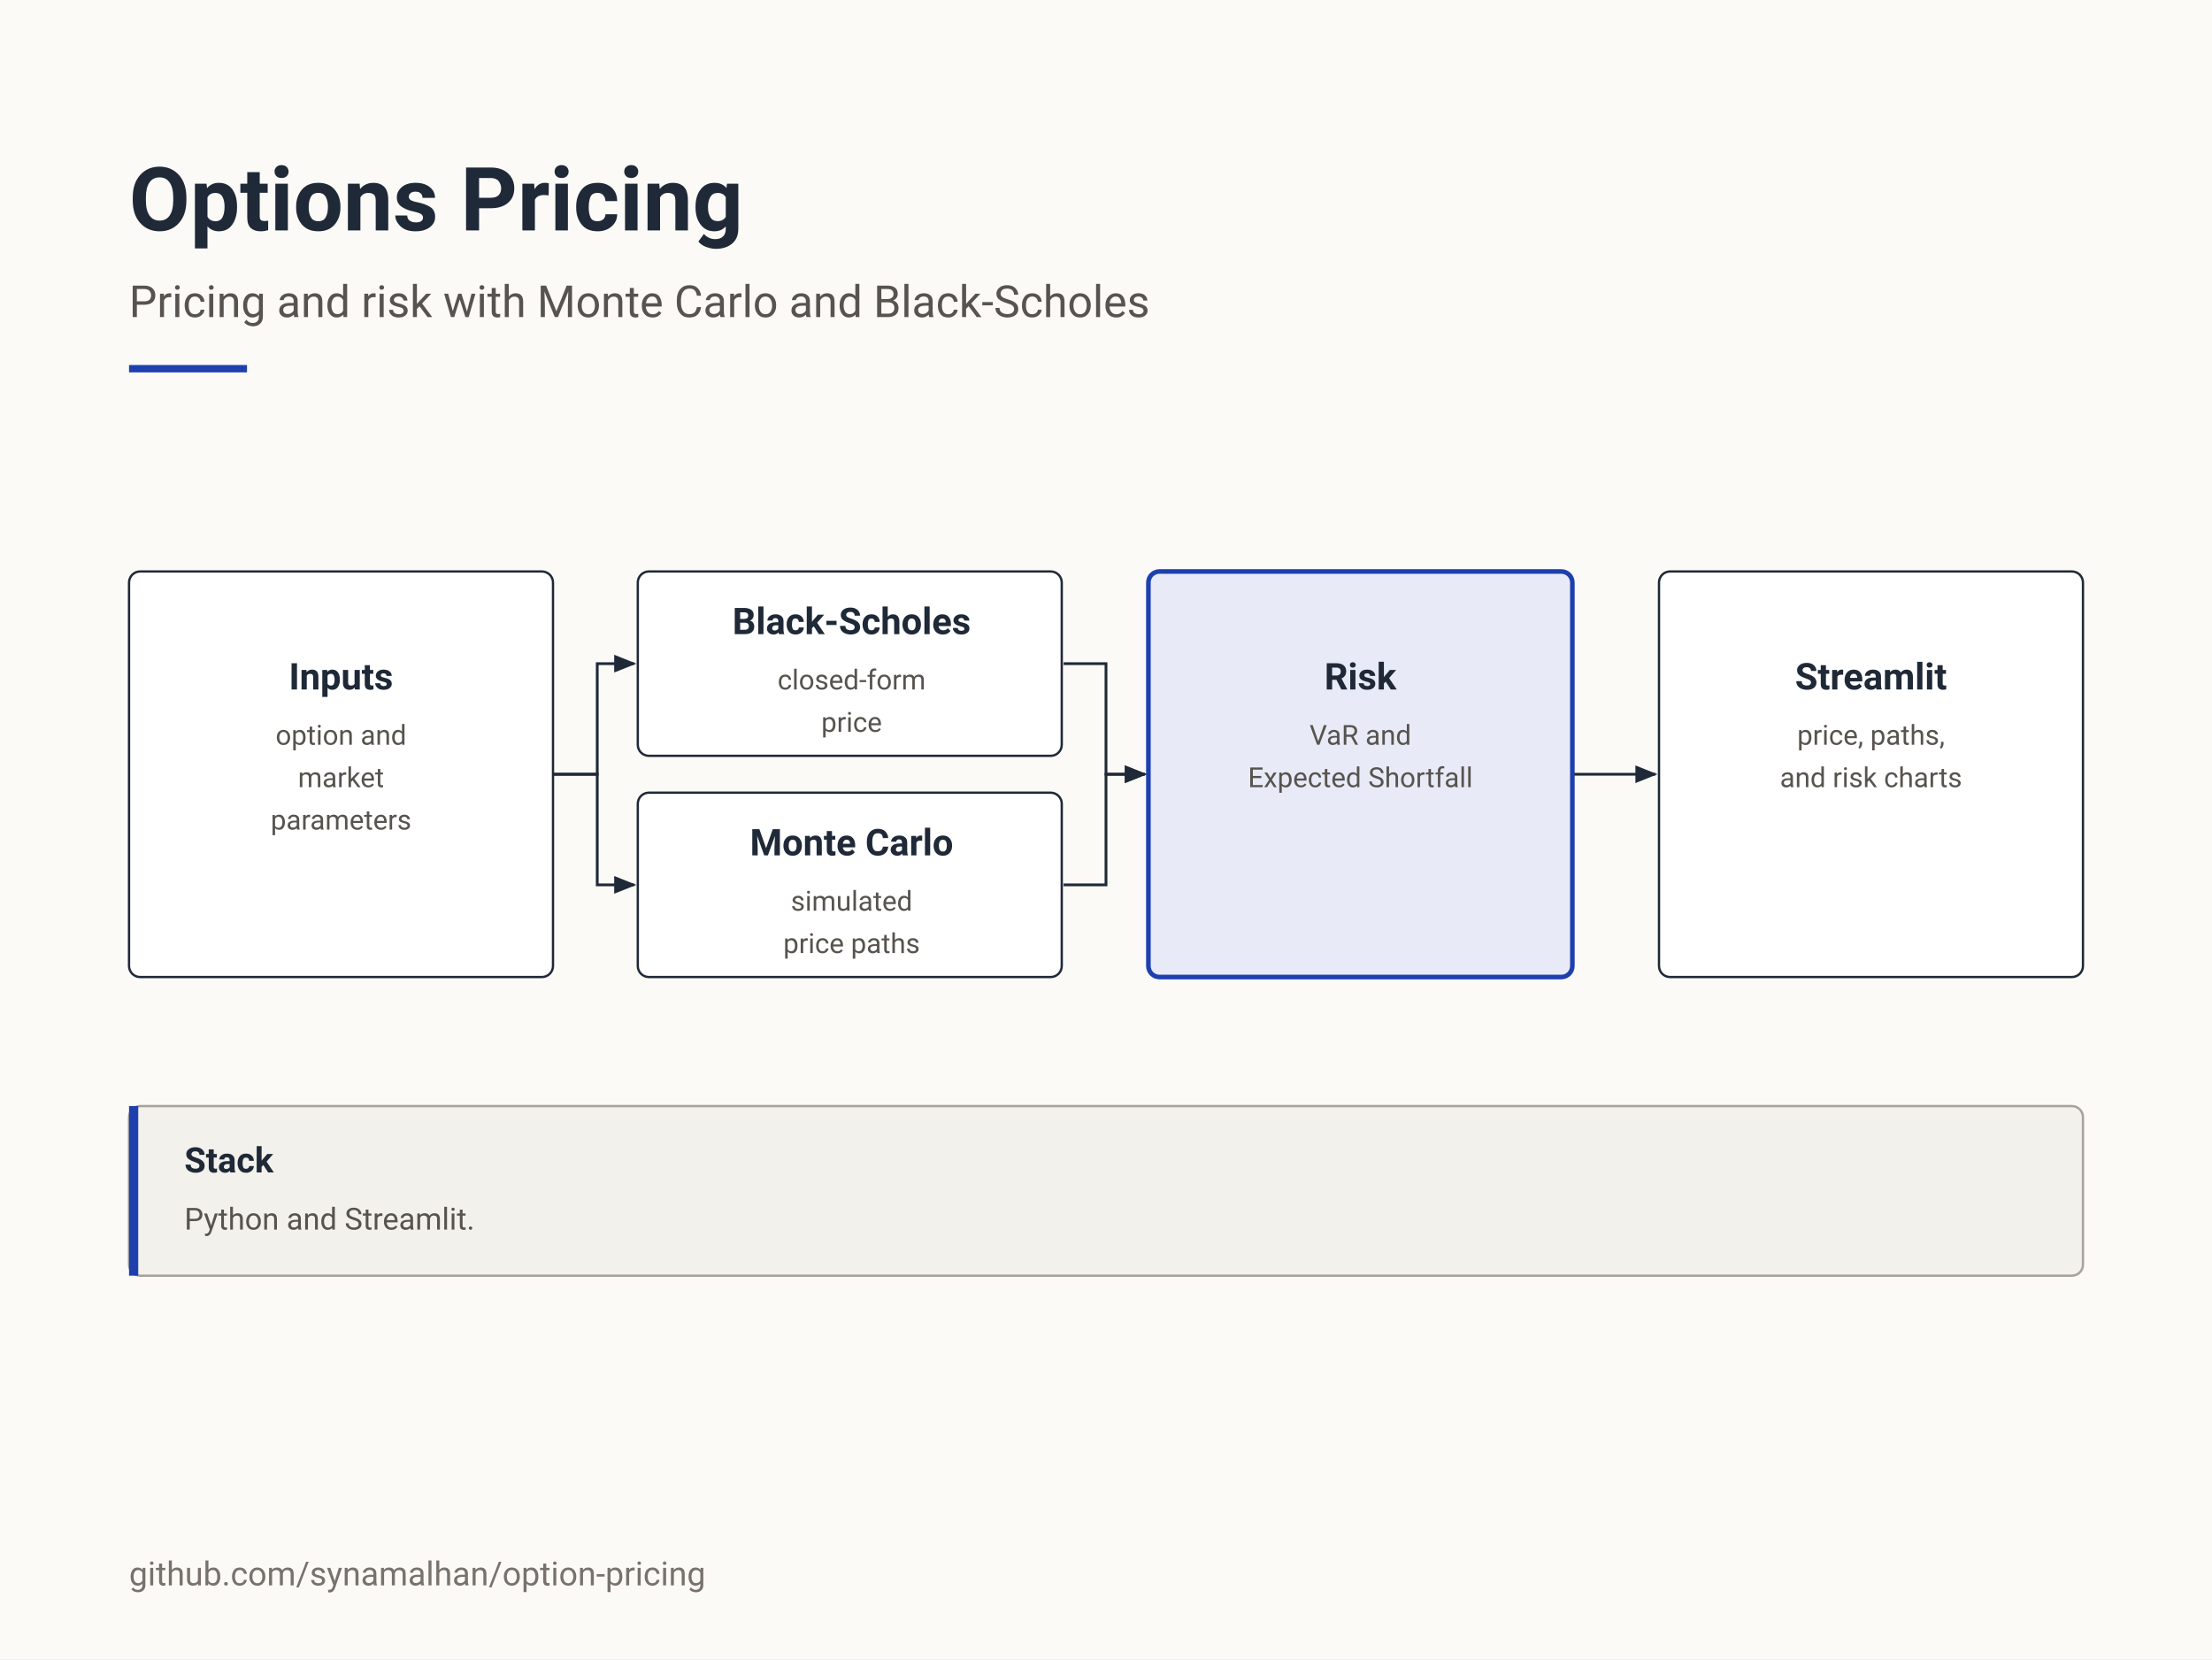
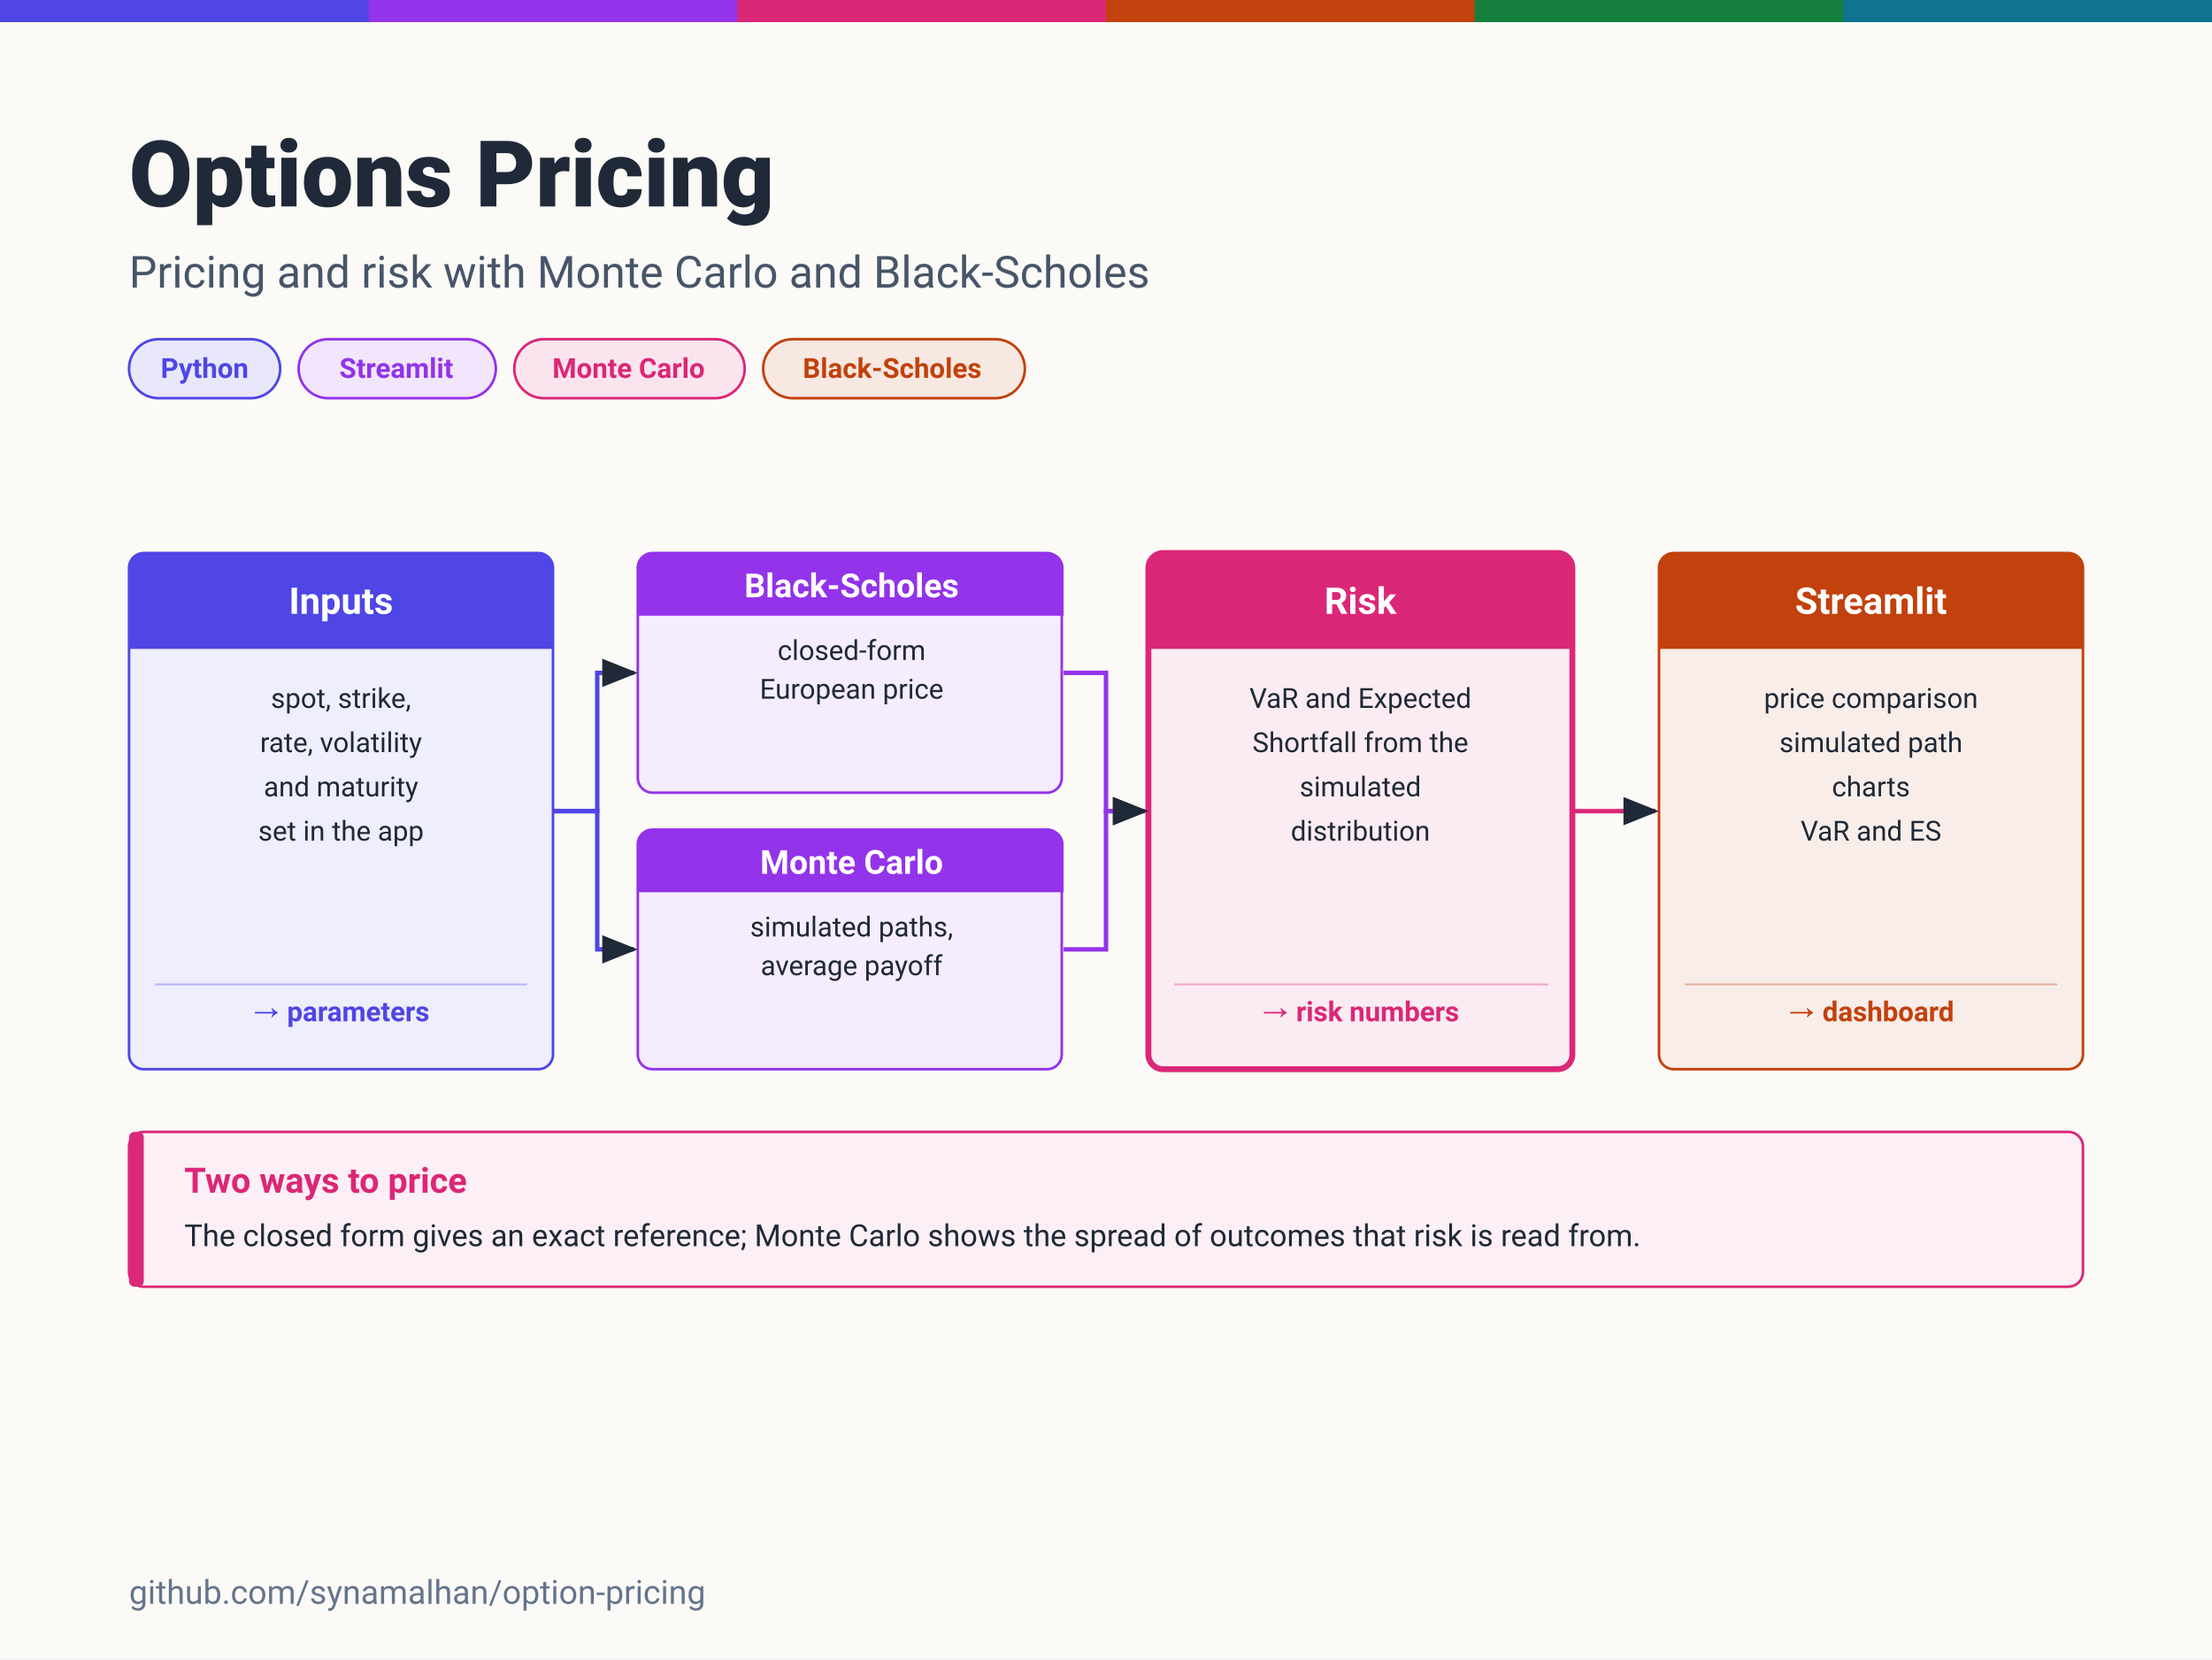
<svg xmlns="http://www.w3.org/2000/svg" viewBox="0 0 1200 900" width="1200" height="900" role="img" aria-labelledby="t">
  <defs>
    <marker id="a" viewBox="0 0 10 10" refX="9" refY="5" markerWidth="8" markerHeight="8" orient="auto">
      <path d="M0 1L10 5L0 9z" fill="#1f2937" />
    </marker>
  </defs>
  <rect width="1200" height="900" fill="#fbfaf7" />
-   <text x="70" y="125" font-family="system-ui,-apple-system,'Segoe UI',Roboto,Helvetica,Arial,sans-serif" font-size="48" font-weight="700" fill="#1f2937">Options Pricing</text>
-   <text x="70" y="172" font-family="system-ui,-apple-system,'Segoe UI',Roboto,Helvetica,Arial,sans-serif" font-size="24" fill="#57534e">Pricing and risk with Monte Carlo and Black-Scholes</text>
-   <rect x="70" y="198" width="64" height="4" fill="#1e40af" />
-   <rect x="70" y="310" width="230" height="220" rx="6" fill="#ffffff" stroke="#1f2937" stroke-width="1.25" />
-   <text x="185" y="374" text-anchor="middle" font-family="system-ui,-apple-system,'Segoe UI',Roboto,Helvetica,Arial,sans-serif" font-size="20" font-weight="700" fill="#1f2937">Inputs</text>
-   <text x="185" y="404" text-anchor="middle" font-family="system-ui,-apple-system,'Segoe UI',Roboto,Helvetica,Arial,sans-serif" font-size="15" fill="#57534e">option and</text>
-   <text x="185" y="427" text-anchor="middle" font-family="system-ui,-apple-system,'Segoe UI',Roboto,Helvetica,Arial,sans-serif" font-size="15" fill="#57534e">market</text>
-   <text x="185" y="450" text-anchor="middle" font-family="system-ui,-apple-system,'Segoe UI',Roboto,Helvetica,Arial,sans-serif" font-size="15" fill="#57534e">parameters</text>
-   <rect x="346" y="310" width="230" height="100" rx="6" fill="#ffffff" stroke="#1f2937" stroke-width="1.25" />
-   <text x="462" y="344" text-anchor="middle" font-family="system-ui,-apple-system,'Segoe UI',Roboto,Helvetica,Arial,sans-serif" font-size="20" font-weight="700" fill="#1f2937">Black-Scholes</text>
-   <text x="462" y="374" text-anchor="middle" font-family="system-ui,-apple-system,'Segoe UI',Roboto,Helvetica,Arial,sans-serif" font-size="15" fill="#57534e">closed-form</text>
-   <text x="462" y="397" text-anchor="middle" font-family="system-ui,-apple-system,'Segoe UI',Roboto,Helvetica,Arial,sans-serif" font-size="15" fill="#57534e">price</text>
-   <rect x="346" y="430" width="230" height="100" rx="6" fill="#ffffff" stroke="#1f2937" stroke-width="1.25" />
-   <text x="462" y="464" text-anchor="middle" font-family="system-ui,-apple-system,'Segoe UI',Roboto,Helvetica,Arial,sans-serif" font-size="20" font-weight="700" fill="#1f2937">Monte Carlo</text>
-   <text x="462" y="494" text-anchor="middle" font-family="system-ui,-apple-system,'Segoe UI',Roboto,Helvetica,Arial,sans-serif" font-size="15" fill="#57534e">simulated</text>
-   <text x="462" y="517" text-anchor="middle" font-family="system-ui,-apple-system,'Segoe UI',Roboto,Helvetica,Arial,sans-serif" font-size="15" fill="#57534e">price paths</text>
-   <rect x="623" y="310" width="230" height="220" rx="6" fill="#e8ebf7" stroke="#1e40af" stroke-width="2.5" />
-   <text x="738" y="374" text-anchor="middle" font-family="system-ui,-apple-system,'Segoe UI',Roboto,Helvetica,Arial,sans-serif" font-size="20" font-weight="700" fill="#1f2937">Risk</text>
-   <text x="738" y="404" text-anchor="middle" font-family="system-ui,-apple-system,'Segoe UI',Roboto,Helvetica,Arial,sans-serif" font-size="15" fill="#57534e">VaR and</text>
-   <text x="738" y="427" text-anchor="middle" font-family="system-ui,-apple-system,'Segoe UI',Roboto,Helvetica,Arial,sans-serif" font-size="15" fill="#57534e">Expected Shortfall</text>
-   <rect x="900" y="310" width="230" height="220" rx="6" fill="#ffffff" stroke="#1f2937" stroke-width="1.25" />
-   <text x="1015" y="374" text-anchor="middle" font-family="system-ui,-apple-system,'Segoe UI',Roboto,Helvetica,Arial,sans-serif" font-size="20" font-weight="700" fill="#1f2937">Streamlit</text>
-   <text x="1015" y="404" text-anchor="middle" font-family="system-ui,-apple-system,'Segoe UI',Roboto,Helvetica,Arial,sans-serif" font-size="15" fill="#57534e">price, paths,</text>
-   <text x="1015" y="427" text-anchor="middle" font-family="system-ui,-apple-system,'Segoe UI',Roboto,Helvetica,Arial,sans-serif" font-size="15" fill="#57534e">and risk charts</text>
-   <path d="M300 420 H324 V360 H344" fill="none" stroke="#1f2937" stroke-width="1.5" marker-end="url(#a)" />
-   <path d="M300 420 H324 V480 H344" fill="none" stroke="#1f2937" stroke-width="1.5" marker-end="url(#a)" />
-   <path d="M577 360 H600 V420 H621" fill="none" stroke="#1f2937" stroke-width="1.5" marker-end="url(#a)" />
-   <path d="M577 480 H600 V420 H621" fill="none" stroke="#1f2937" stroke-width="1.5" marker-end="url(#a)" />
-   <path d="M854 420 H898" fill="none" stroke="#1f2937" stroke-width="1.5" marker-end="url(#a)" />
-   <rect x="70" y="600" width="1060" height="92" rx="6" fill="#f3f1ec" stroke="#a8a29e" stroke-width="1.25" />
-   <rect x="70" y="600" width="5" height="92" fill="#1e40af" />
-   <text x="100" y="636" font-family="system-ui,-apple-system,'Segoe UI',Roboto,Helvetica,Arial,sans-serif" font-size="19" font-weight="700" fill="#1f2937">Stack</text>
-   <text x="100" y="667" font-family="system-ui,-apple-system,'Segoe UI',Roboto,Helvetica,Arial,sans-serif" font-size="16.5" fill="#57534e">Python and Streamlit.</text>
-   <text x="70" y="860" font-family="system-ui,-apple-system,'Segoe UI',Roboto,Helvetica,Arial,sans-serif" font-size="18" fill="#78716c">github.com/synamalhan/option-pricing</text>
+   <rect x="0" y="0" width="201" height="12" fill="#4f46e5" />
+   <rect x="200" y="0" width="201" height="12" fill="#9333ea" />
+   <rect x="400" y="0" width="201" height="12" fill="#db2777" />
+   <rect x="600" y="0" width="201" height="12" fill="#c2410c" />
+   <rect x="800" y="0" width="201" height="12" fill="#15803d" />
+   <rect x="1000" y="0" width="201" height="12" fill="#0e7490" />
+   <text x="70" y="112" font-family="system-ui,-apple-system,'Segoe UI',Roboto,Helvetica,Arial,sans-serif" font-size="50" font-weight="800" fill="#1f2937">Options Pricing</text>
+   <text x="70" y="156" font-family="system-ui,-apple-system,'Segoe UI',Roboto,Helvetica,Arial,sans-serif" font-size="24" fill="#475569">Pricing and risk with Monte Carlo and Black-Scholes</text>
+   <rect x="70" y="184" width="82" height="32" rx="16" fill="#e9e8fb" stroke="#4f46e5" stroke-width="1.4" />
+   <text x="111" y="205" text-anchor="middle" font-family="system-ui,-apple-system,'Segoe UI',Roboto,Helvetica,Arial,sans-serif" font-size="15" font-weight="600" fill="#4f46e5">Python</text>
+   <rect x="162" y="184" width="107" height="32" rx="16" fill="#f2e6fc" stroke="#9333ea" stroke-width="1.4" />
+   <text x="215" y="205" text-anchor="middle" font-family="system-ui,-apple-system,'Segoe UI',Roboto,Helvetica,Arial,sans-serif" font-size="15" font-weight="600" fill="#9333ea">Streamlit</text>
+   <rect x="279" y="184" width="125" height="32" rx="16" fill="#fae5ee" stroke="#db2777" stroke-width="1.4" />
+   <text x="341" y="205" text-anchor="middle" font-family="system-ui,-apple-system,'Segoe UI',Roboto,Helvetica,Arial,sans-serif" font-size="15" font-weight="600" fill="#db2777">Monte Carlo</text>
+   <rect x="414" y="184" width="142" height="32" rx="16" fill="#f7e8e1" stroke="#c2410c" stroke-width="1.4" />
+   <text x="484" y="205" text-anchor="middle" font-family="system-ui,-apple-system,'Segoe UI',Roboto,Helvetica,Arial,sans-serif" font-size="15" font-weight="600" fill="#c2410c">Black-Scholes</text>
+   <rect x="70" y="300" width="230" height="280" rx="8" fill="#efeefc" stroke="#4f46e5" stroke-width="1.4" />
+   <path d="M70 352 V308 a8 8 0 0 1 8 -8 H292 a8 8 0 0 1 8 8 V352 Z" fill="#4f46e5" />
+   <text x="185" y="333" text-anchor="middle" font-family="system-ui,-apple-system,'Segoe UI',Roboto,Helvetica,Arial,sans-serif" font-size="20" font-weight="700" fill="#fff">Inputs</text>
+   <text x="185" y="384" text-anchor="middle" font-family="system-ui,-apple-system,'Segoe UI',Roboto,Helvetica,Arial,sans-serif" font-size="15" fill="#1f2937">spot, strike,</text>
+   <text x="185" y="408" text-anchor="middle" font-family="system-ui,-apple-system,'Segoe UI',Roboto,Helvetica,Arial,sans-serif" font-size="15" fill="#1f2937">rate, volatility</text>
+   <text x="185" y="432" text-anchor="middle" font-family="system-ui,-apple-system,'Segoe UI',Roboto,Helvetica,Arial,sans-serif" font-size="15" fill="#1f2937">and maturity</text>
+   <text x="185" y="456" text-anchor="middle" font-family="system-ui,-apple-system,'Segoe UI',Roboto,Helvetica,Arial,sans-serif" font-size="15" fill="#1f2937">set in the app</text>
+   <line x1="84" x2="286" y1="534" y2="534" stroke="#4f46e5" stroke-opacity=".35" />
+   <text x="185" y="554" text-anchor="middle" font-family="system-ui,-apple-system,'Segoe UI',Roboto,Helvetica,Arial,sans-serif" font-size="15" font-weight="700" fill="#4f46e5">→ parameters</text>
+   <rect x="346" y="300" width="230" height="130" rx="8" fill="#f5ecfd" stroke="#9333ea" stroke-width="1.4" />
+   <path d="M346 334 V308 a8 8 0 0 1 8 -8 H569 a8 8 0 0 1 8 8 V334 Z" fill="#9333ea" />
+   <text x="462" y="324" text-anchor="middle" font-family="system-ui,-apple-system,'Segoe UI',Roboto,Helvetica,Arial,sans-serif" font-size="18" font-weight="700" fill="#fff">Black-Scholes</text>
+   <text x="462" y="358" text-anchor="middle" font-family="system-ui,-apple-system,'Segoe UI',Roboto,Helvetica,Arial,sans-serif" font-size="15" fill="#1f2937">closed-form</text>
+   <text x="462" y="379" text-anchor="middle" font-family="system-ui,-apple-system,'Segoe UI',Roboto,Helvetica,Arial,sans-serif" font-size="15" fill="#1f2937">European price</text>
+   <rect x="346" y="450" width="230" height="130" rx="8" fill="#f5ecfd" stroke="#9333ea" stroke-width="1.4" />
+   <path d="M346 484 V458 a8 8 0 0 1 8 -8 H569 a8 8 0 0 1 8 8 V484 Z" fill="#9333ea" />
+   <text x="462" y="474" text-anchor="middle" font-family="system-ui,-apple-system,'Segoe UI',Roboto,Helvetica,Arial,sans-serif" font-size="18" font-weight="700" fill="#fff">Monte Carlo</text>
+   <text x="462" y="508" text-anchor="middle" font-family="system-ui,-apple-system,'Segoe UI',Roboto,Helvetica,Arial,sans-serif" font-size="15" fill="#1f2937">simulated paths,</text>
+   <text x="462" y="529" text-anchor="middle" font-family="system-ui,-apple-system,'Segoe UI',Roboto,Helvetica,Arial,sans-serif" font-size="15" fill="#1f2937">average payoff</text>
+   <rect x="623" y="300" width="230" height="280" rx="8" fill="#fbebf2" stroke="#db2777" stroke-width="3.2" />
+   <path d="M623 352 V308 a8 8 0 0 1 8 -8 H846 a8 8 0 0 1 8 8 V352 Z" fill="#db2777" />
+   <text x="738" y="333" text-anchor="middle" font-family="system-ui,-apple-system,'Segoe UI',Roboto,Helvetica,Arial,sans-serif" font-size="20" font-weight="700" fill="#fff">Risk</text>
+   <text x="738" y="384" text-anchor="middle" font-family="system-ui,-apple-system,'Segoe UI',Roboto,Helvetica,Arial,sans-serif" font-size="15" fill="#1f2937">VaR and Expected</text>
+   <text x="738" y="408" text-anchor="middle" font-family="system-ui,-apple-system,'Segoe UI',Roboto,Helvetica,Arial,sans-serif" font-size="15" fill="#1f2937">Shortfall from the</text>
+   <text x="738" y="432" text-anchor="middle" font-family="system-ui,-apple-system,'Segoe UI',Roboto,Helvetica,Arial,sans-serif" font-size="15" fill="#1f2937">simulated</text>
+   <text x="738" y="456" text-anchor="middle" font-family="system-ui,-apple-system,'Segoe UI',Roboto,Helvetica,Arial,sans-serif" font-size="15" fill="#1f2937">distribution</text>
+   <line x1="637" x2="840" y1="534" y2="534" stroke="#db2777" stroke-opacity=".35" />
+   <text x="738" y="554" text-anchor="middle" font-family="system-ui,-apple-system,'Segoe UI',Roboto,Helvetica,Arial,sans-serif" font-size="15" font-weight="700" fill="#db2777">→ risk numbers</text>
+   <rect x="900" y="300" width="230" height="280" rx="8" fill="#f9ede9" stroke="#c2410c" stroke-width="1.4" />
+   <path d="M900 352 V308 a8 8 0 0 1 8 -8 H1122 a8 8 0 0 1 8 8 V352 Z" fill="#c2410c" />
+   <text x="1015" y="333" text-anchor="middle" font-family="system-ui,-apple-system,'Segoe UI',Roboto,Helvetica,Arial,sans-serif" font-size="20" font-weight="700" fill="#fff">Streamlit</text>
+   <text x="1015" y="384" text-anchor="middle" font-family="system-ui,-apple-system,'Segoe UI',Roboto,Helvetica,Arial,sans-serif" font-size="15" fill="#1f2937">price comparison</text>
+   <text x="1015" y="408" text-anchor="middle" font-family="system-ui,-apple-system,'Segoe UI',Roboto,Helvetica,Arial,sans-serif" font-size="15" fill="#1f2937">simulated path</text>
+   <text x="1015" y="432" text-anchor="middle" font-family="system-ui,-apple-system,'Segoe UI',Roboto,Helvetica,Arial,sans-serif" font-size="15" fill="#1f2937">charts</text>
+   <text x="1015" y="456" text-anchor="middle" font-family="system-ui,-apple-system,'Segoe UI',Roboto,Helvetica,Arial,sans-serif" font-size="15" fill="#1f2937">VaR and ES</text>
+   <line x1="914" x2="1116" y1="534" y2="534" stroke="#c2410c" stroke-opacity=".35" />
+   <text x="1015" y="554" text-anchor="middle" font-family="system-ui,-apple-system,'Segoe UI',Roboto,Helvetica,Arial,sans-serif" font-size="15" font-weight="700" fill="#c2410c">→ dashboard</text>
+   <path d="M300 440 H324 V365 H344" fill="none" stroke="#4f46e5" stroke-width="2.4" marker-end="url(#a)" />
+   <path d="M300 440 H324 V515 H344" fill="none" stroke="#4f46e5" stroke-width="2.4" marker-end="url(#a)" />
+   <path d="M577 365 H600 V440 H621" fill="none" stroke="#9333ea" stroke-width="2.4" marker-end="url(#a)" />
+   <path d="M577 515 H600 V440 H621" fill="none" stroke="#9333ea" stroke-width="2.4" marker-end="url(#a)" />
+   <path d="M854 440 H898" fill="none" stroke="#db2777" stroke-width="2.4" marker-end="url(#a)" />
+   <rect x="70" y="614" width="1060" height="84" rx="8" fill="#fceff5" stroke="#db2777" stroke-width="1.4" />
+   <rect x="70" y="614" width="8" height="84" rx="3" fill="#db2777" />
+   <text x="100" y="647" font-family="system-ui,-apple-system,'Segoe UI',Roboto,Helvetica,Arial,sans-serif" font-size="19" font-weight="700" fill="#db2777">Two ways to price</text>
+   <text x="100" y="676" font-family="system-ui,-apple-system,'Segoe UI',Roboto,Helvetica,Arial,sans-serif" font-size="16.5" fill="#1f2937">The closed form gives an exact reference; Monte Carlo shows the spread of outcomes that risk is read from.</text>
+   <text x="70" y="870" font-family="system-ui,-apple-system,'Segoe UI',Roboto,Helvetica,Arial,sans-serif" font-size="18" fill="#64748b">github.com/synamalhan/option-pricing</text>
</svg>
